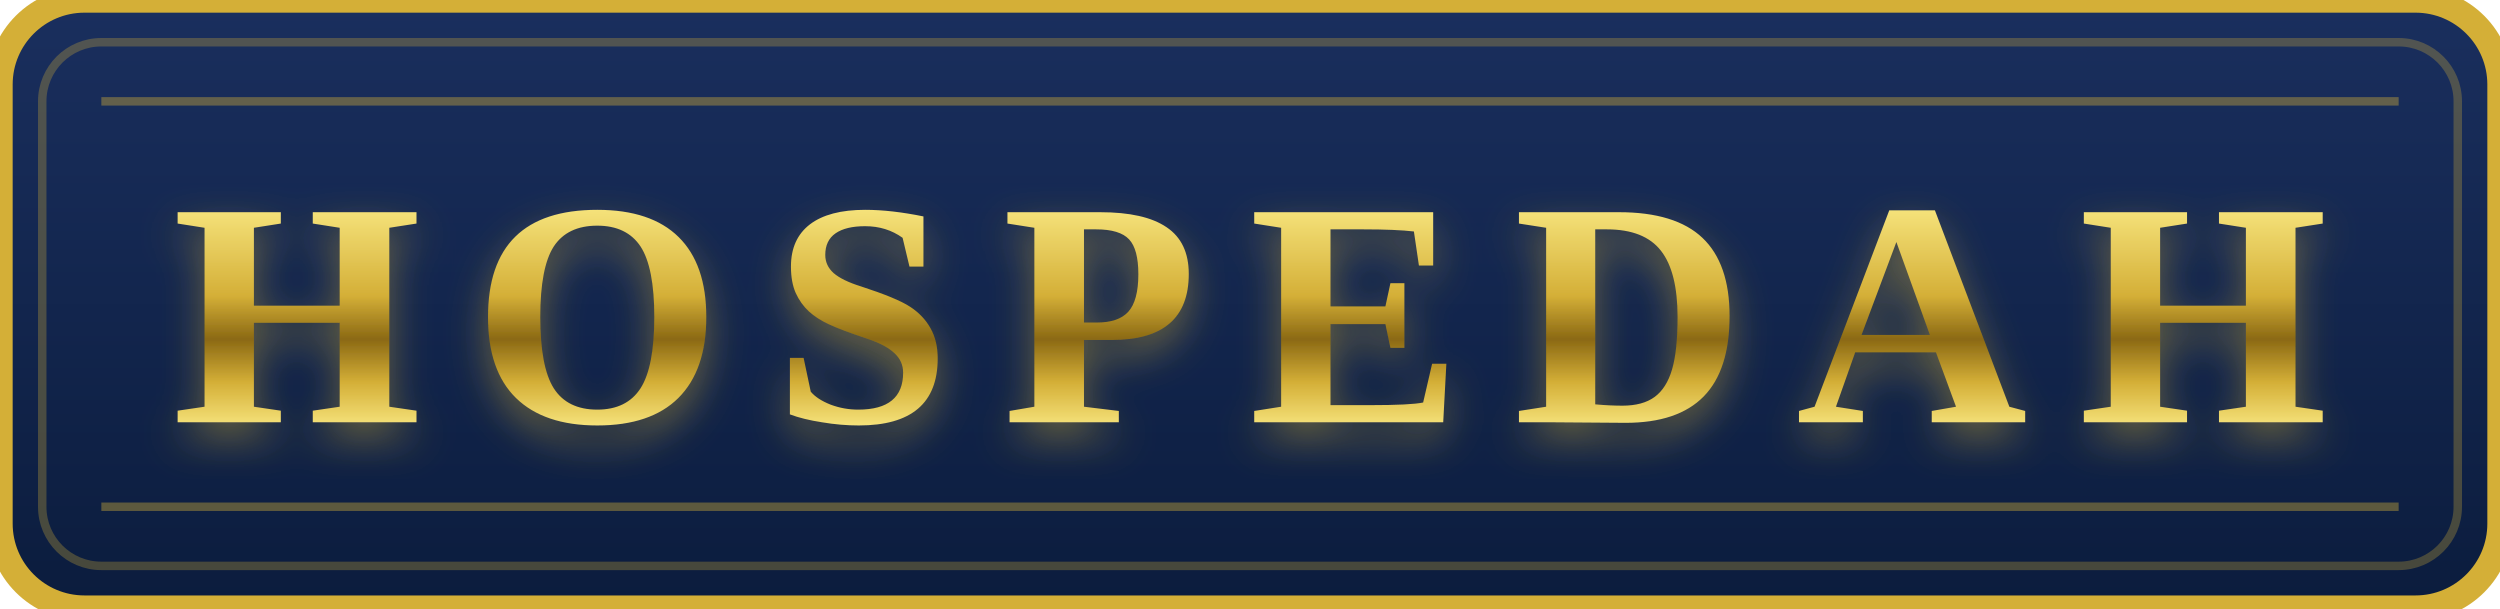
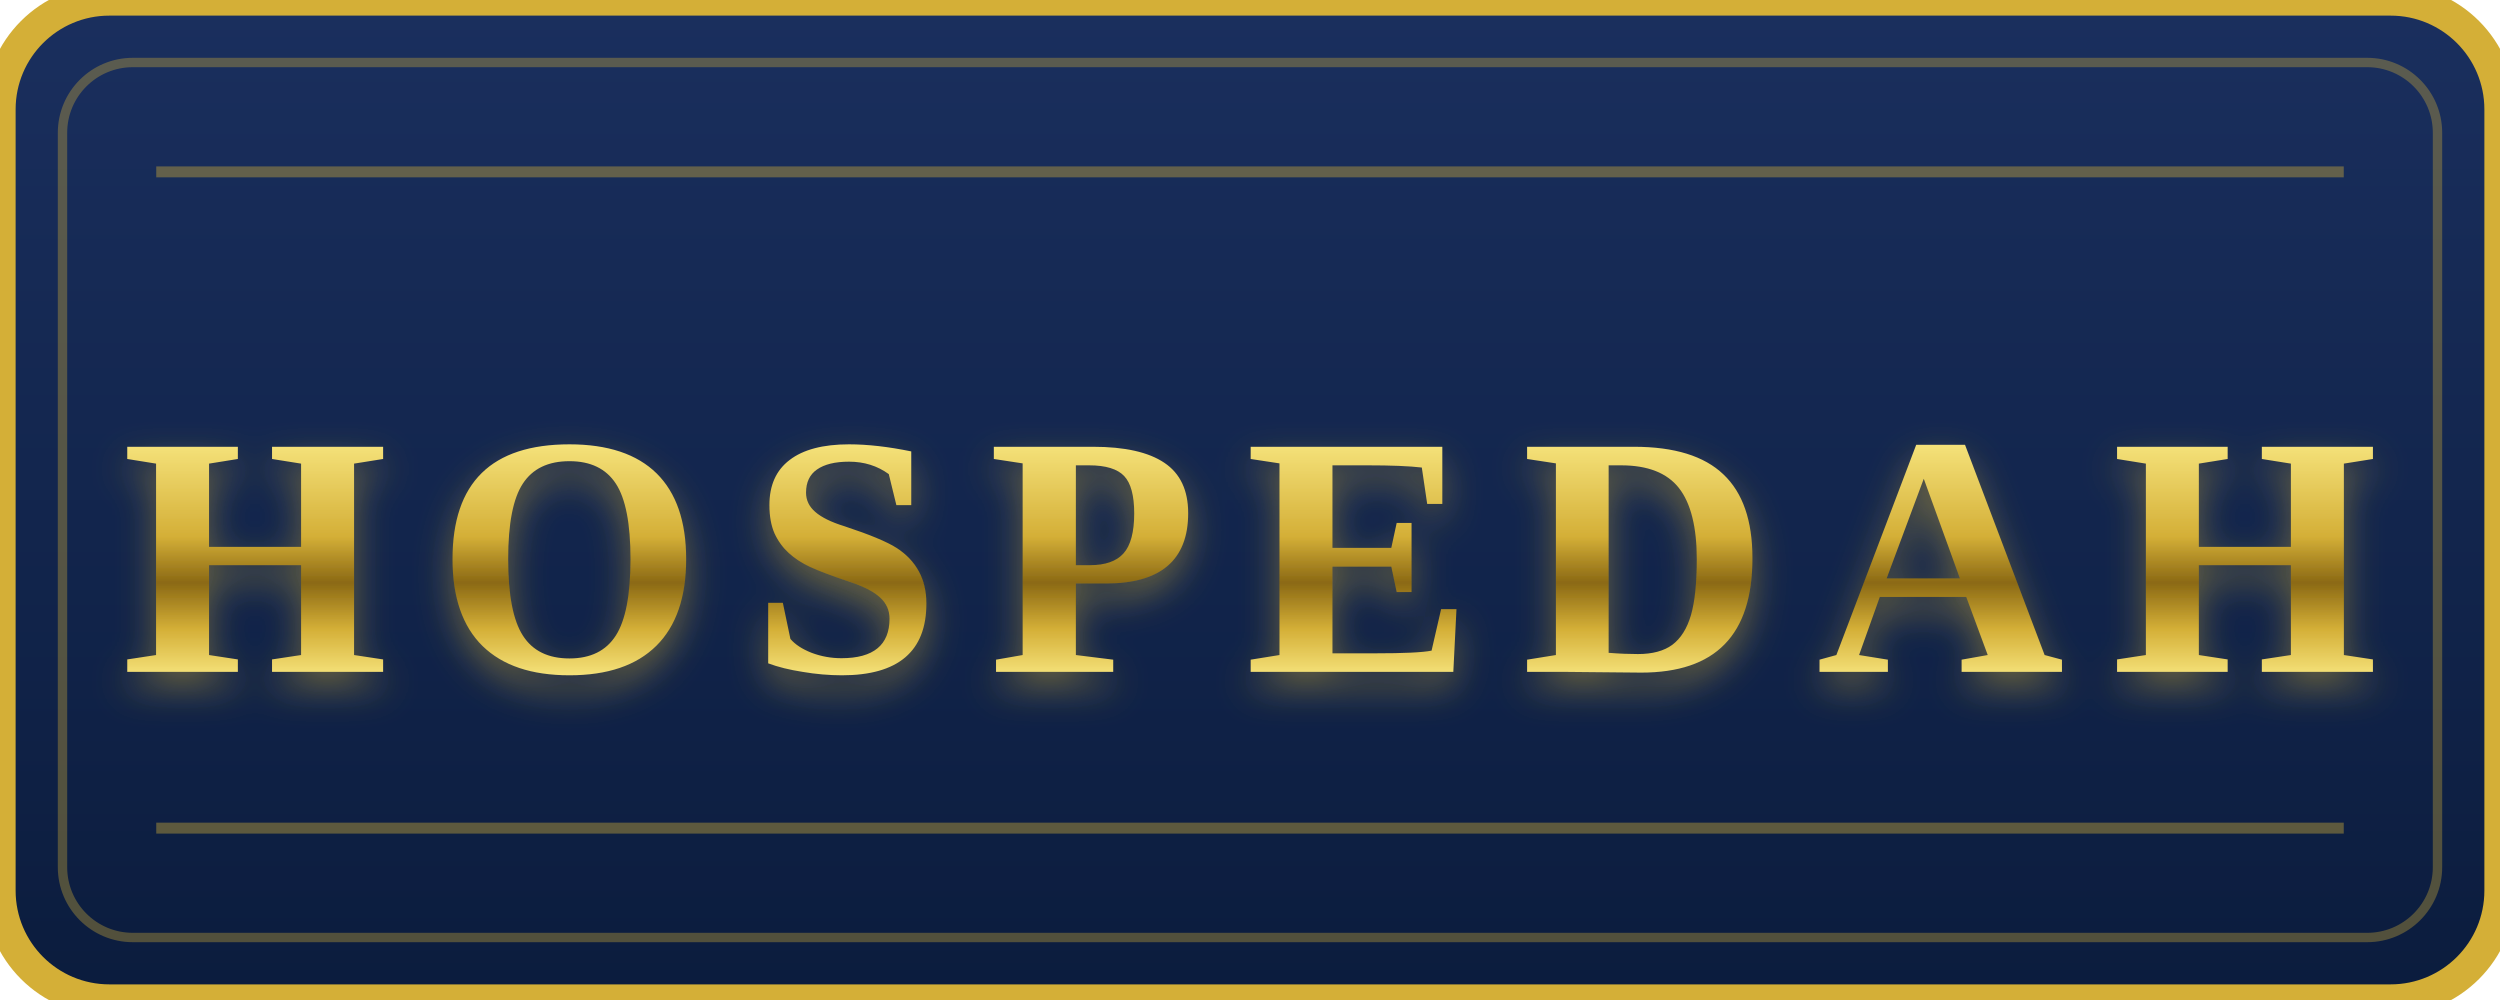
- <svg xmlns="http://www.w3.org/2000/svg" viewBox="0 0 148 36" preserveAspectRatio="xMidYMid meet" role="img" aria-label="HOSPEDAH favicon">
+ <svg xmlns="http://www.w3.org/2000/svg" viewBox="0 0 160 64" preserveAspectRatio="xMidYMid meet" role="img" aria-label="HOSPEDAH favicon">
  <defs>
    <linearGradient id="bgFav" x1="0" y1="0" x2="0" y2="1">
      <stop offset="0%" stop-color="#1a2f5e" />
      <stop offset="100%" stop-color="#0B1C3D" />
    </linearGradient>
    <linearGradient id="goldFav" x1="0" y1="0" x2="0" y2="1">
      <stop offset="0%" stop-color="#F5E27A" />
      <stop offset="40%" stop-color="#D4AF37" />
      <stop offset="60%" stop-color="#8B6914" />
      <stop offset="80%" stop-color="#D4AF37" />
      <stop offset="100%" stop-color="#F5E27A" />
    </linearGradient>
    <filter id="favGlow" x="-8%" y="-25%" width="116%" height="150%">
      <feDropShadow dx="0" dy="1" stdDeviation="1.2" flood-color="#D4AF37" flood-opacity="0.45" />
    </filter>
  </defs>
-   <rect width="148" height="36" rx="5" ry="5" fill="url(#bgFav)" />
-   <rect width="148" height="36" rx="5" ry="5" fill="none" stroke="#D4AF37" stroke-width="1.5" />
-   <rect x="2.5" y="2.5" width="143" height="31" rx="3.5" ry="3.5" fill="none" stroke="#D4AF37" stroke-width="0.5" opacity="0.3" />
-   <line x1="6" y1="6" x2="142" y2="6" stroke="#D4AF37" stroke-width="0.5" opacity="0.4" />
-   <line x1="6" y1="30" x2="142" y2="30" stroke="#D4AF37" stroke-width="0.5" opacity="0.4" />
-   <text x="74" y="25" font-family="Georgia, 'Times New Roman', serif" font-weight="700" font-size="19" letter-spacing="3" text-anchor="middle" fill="url(#goldFav)" filter="url(#favGlow)">HOSPEDAH</text>
+   <rect width="160" height="64" rx="7" ry="7" fill="url(#bgFav)" />
+   <rect width="160" height="64" rx="7" ry="7" fill="none" stroke="#D4AF37" stroke-width="2" />
+   <rect x="4" y="4" width="152" height="56" rx="4.5" ry="4.5" fill="none" stroke="#D4AF37" stroke-width="0.6" opacity="0.35" />
+   <line x1="10" y1="11" x2="150" y2="11" stroke="#D4AF37" stroke-width="0.7" opacity="0.4" />
+   <line x1="10" y1="53" x2="150" y2="53" stroke="#D4AF37" stroke-width="0.7" opacity="0.4" />
+   <text x="80" y="43" font-family="Georgia, 'Times New Roman', serif" font-weight="700" font-size="22" letter-spacing="3" text-anchor="middle" fill="url(#goldFav)" filter="url(#favGlow)">HOSPEDAH</text>
</svg>
